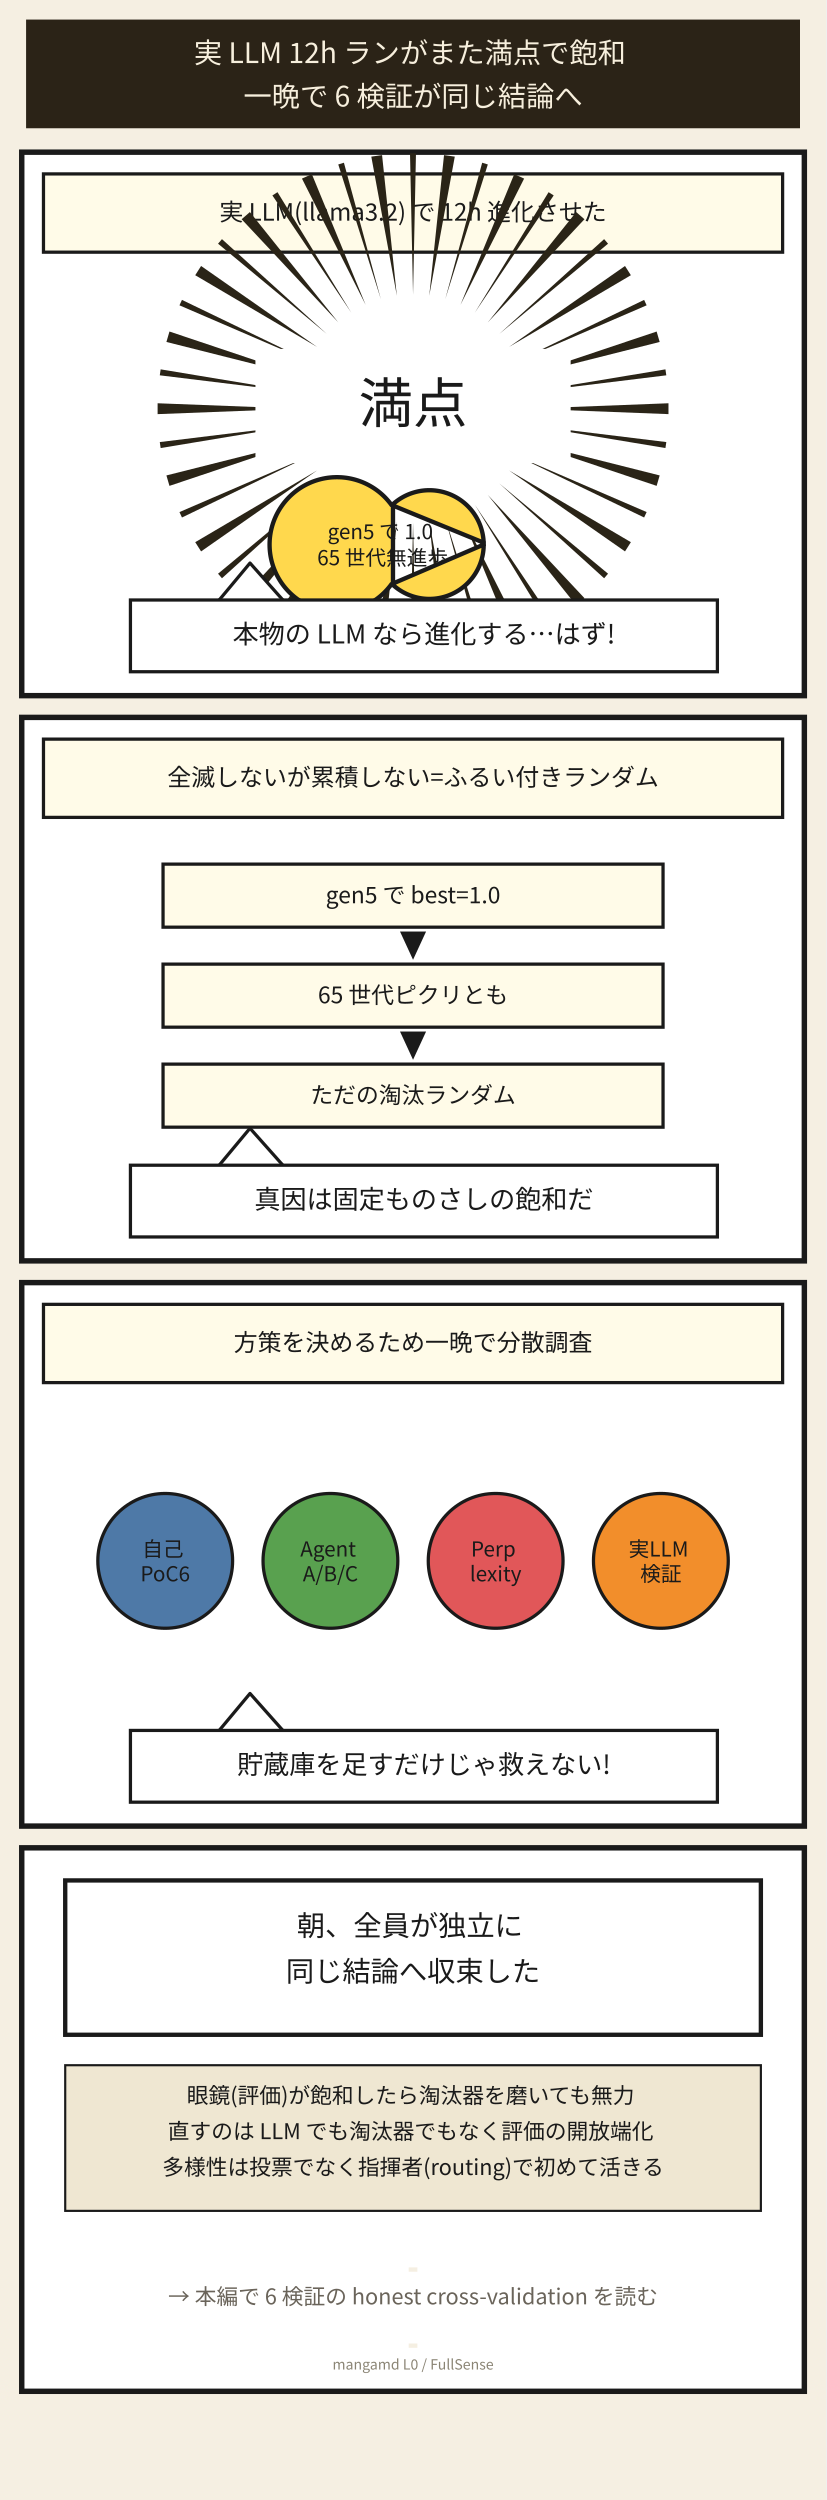
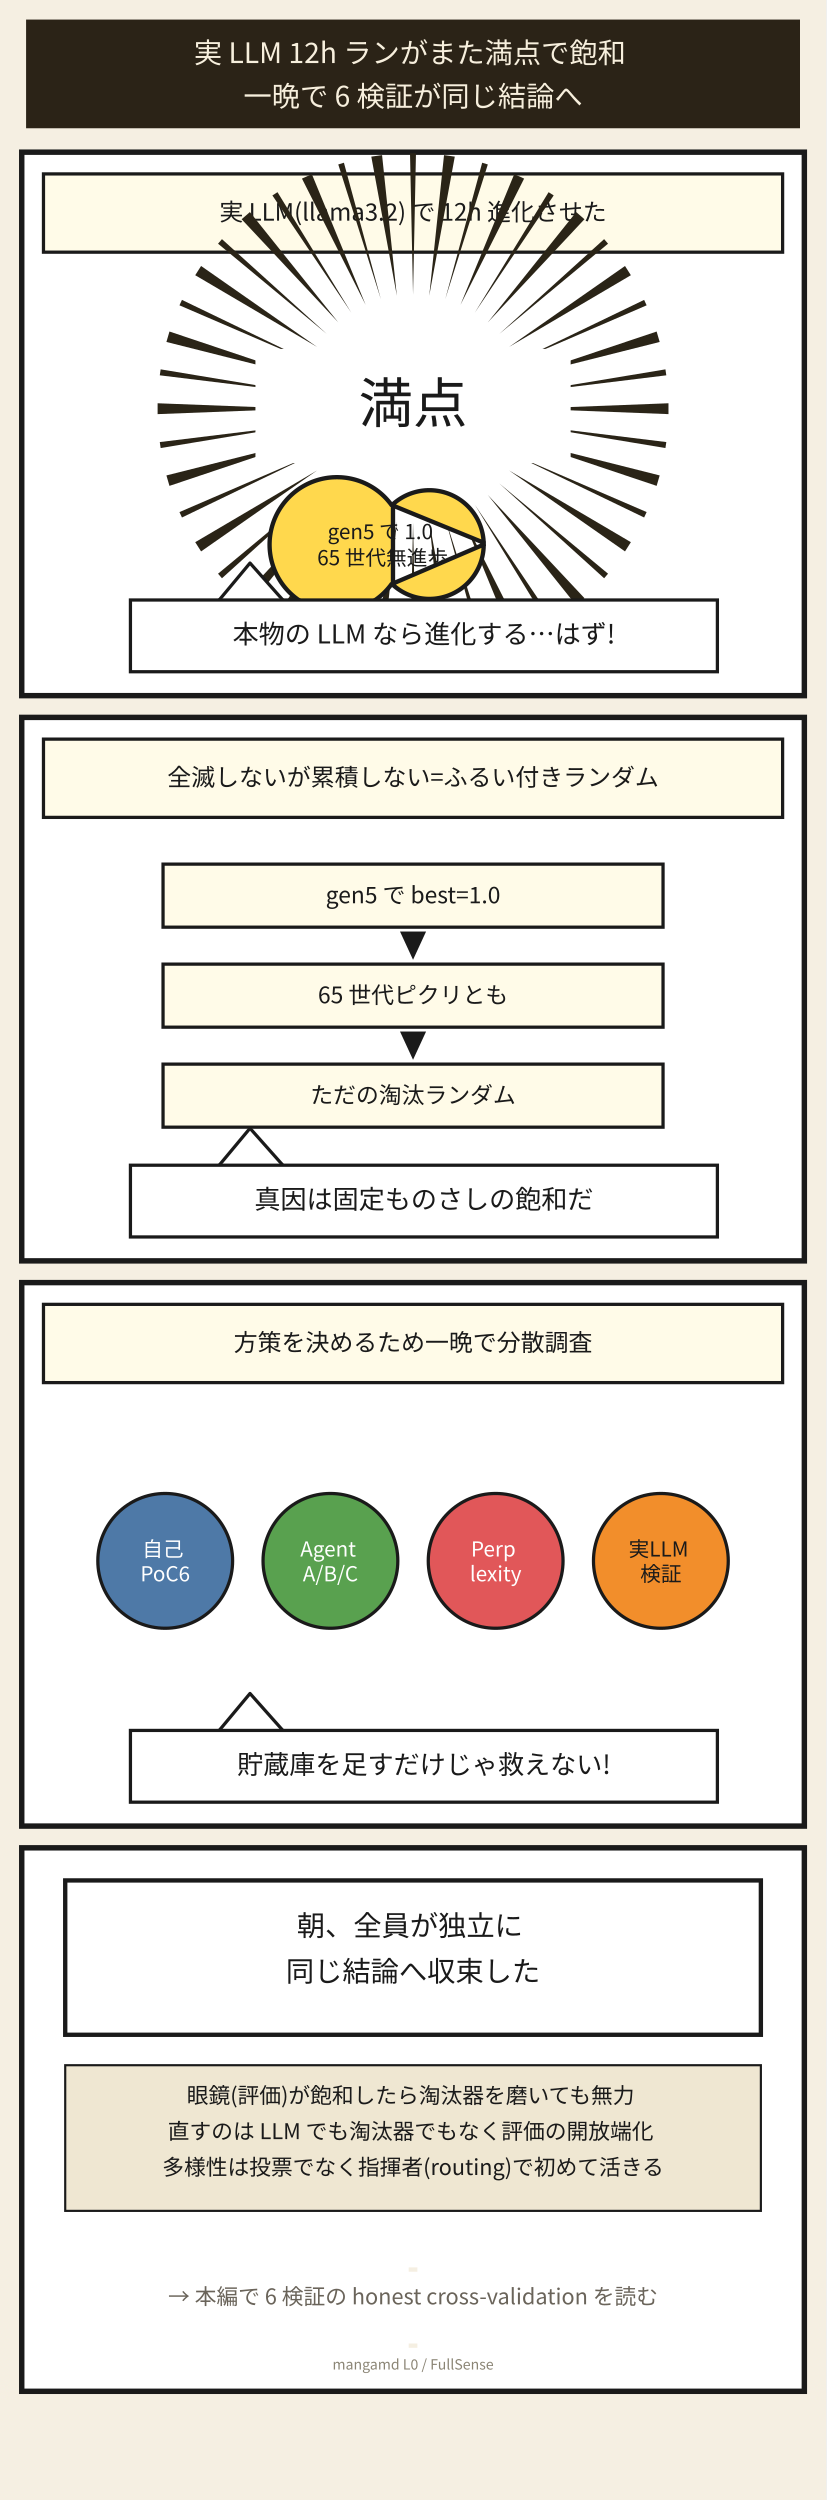
<svg xmlns="http://www.w3.org/2000/svg" viewBox="0 0 760 2300" role="img" aria-label="lldarwin v2 一晩マラソン #27" style="width:100%;height:auto;max-width:1200px">
  <defs />
  <rect width="760" height="2300" fill="#f5efe2" />
  <g transform="translate(0.00,0.00) scale(1)">
    <path d="M 24.00,18.00 L 736.00,18.00 L 736.00,118.00 L 24.00,118.00 Z" fill="#2b2317" stroke="none" stroke-width="3" />
    <text font-family="'Yu Gothic','Noto Sans CJK JP',sans-serif" font-size="26" fill="#f7efdd" text-anchor="middle">
      <tspan x="380.0" y="58.0">実 LLM 12h ランがまた満点で飽和</tspan>
      <tspan x="380.0" y="98.0">一晩で 6 検証が同じ結論へ</tspan>
    </text>
  </g>
  <g transform="translate(0.00,0.00) scale(1)">
    <path d="M 20.00,140.00 L 740.00,140.00 L 740.00,640.00 L 20.00,640.00 Z" fill="#ffffff" stroke="#1a1a1a" stroke-width="5" />
    <text font-family="'Yu Gothic','Noto Sans CJK JP',sans-serif" font-size="1" fill="#1a1a1a" text-anchor="middle">
      <tspan x="0.0" y="0.0" />
    </text>
  </g>
  <g transform="translate(0.00,0.00) scale(1)">
    <path d="M 20.00,660.00 L 740.00,660.00 L 740.00,1160.00 L 20.00,1160.00 Z" fill="#ffffff" stroke="#1a1a1a" stroke-width="5" />
    <text font-family="'Yu Gothic','Noto Sans CJK JP',sans-serif" font-size="1" fill="#1a1a1a" text-anchor="middle">
      <tspan x="0.0" y="0.0" />
    </text>
  </g>
  <g transform="translate(0.00,0.00) scale(1)">
    <path d="M 20.00,1180.00 L 740.00,1180.00 L 740.00,1680.00 L 20.00,1680.00 Z" fill="#ffffff" stroke="#1a1a1a" stroke-width="5" />
    <text font-family="'Yu Gothic','Noto Sans CJK JP',sans-serif" font-size="1" fill="#1a1a1a" text-anchor="middle">
      <tspan x="0.0" y="0.0" />
    </text>
  </g>
  <g transform="translate(0.00,0.00) scale(1)">
    <path d="M 20.00,1700.00 L 740.00,1700.00 L 740.00,2200.00 L 20.00,2200.00 Z" fill="#ffffff" stroke="#1a1a1a" stroke-width="5" />
    <text font-family="'Yu Gothic','Noto Sans CJK JP',sans-serif" font-size="1" fill="#1a1a1a" text-anchor="middle">
      <tspan x="0.0" y="0.0" />
    </text>
  </g>
  <g transform="translate(0.00,0.00) scale(1)">
    <path d="M 40.00,160.00 L 720.00,160.00 L 720.00,232.00 L 40.00,232.00 Z" fill="#fffbe8" stroke="#1a1a1a" stroke-width="3" />
    <text font-family="'Yu Gothic','Noto Sans CJK JP',sans-serif" font-size="22" fill="#1a1a1a" text-anchor="middle">
      <tspan x="380.0" y="203.0">実 LLM(llama3.2) で 12h 進化させた</tspan>
    </text>
  </g>
  <g>
    <path d="M 485.0,376.0 L 615.0,381.0 L 615.0,371.0 Z" fill="#2a2417" />
    <path d="M 483.9,390.9 L 612.2,412.2 L 613.0,406.7 Z" fill="#2a2417" />
    <path d="M 480.7,405.6 L 604.1,447.0 L 606.9,437.4 Z" fill="#2a2417" />
    <path d="M 475.5,419.6 L 592.6,476.1 L 594.9,471.1 Z" fill="#2a2417" />
    <path d="M 468.3,432.8 L 575.0,507.3 L 580.4,498.8 Z" fill="#2a2417" />
    <path d="M 459.4,444.8 L 555.8,532.0 L 559.4,527.8 Z" fill="#2a2417" />
    <path d="M 448.8,455.4 L 530.1,556.9 L 537.7,550.3 Z" fill="#2a2417" />
    <path d="M 436.8,464.3 L 504.7,575.2 L 509.4,572.2 Z" fill="#2a2417" />
    <path d="M 423.6,471.5 L 473.1,591.8 L 482.2,587.7 Z" fill="#2a2417" />
    <path d="M 409.6,476.7 L 443.6,602.3 L 448.8,600.7 Z" fill="#2a2417" />
    <path d="M 394.9,479.9 L 408.5,609.3 L 418.4,607.9 Z" fill="#2a2417" />
    <path d="M 380.0,481.0 L 377.3,611.0 L 382.8,611.0 Z" fill="#2a2417" />
    <path d="M 365.1,479.9 L 341.6,607.9 L 351.5,609.3 Z" fill="#2a2417" />
    <path d="M 350.4,476.7 L 311.2,600.7 L 316.4,602.3 Z" fill="#2a2417" />
    <path d="M 336.4,471.5 L 277.8,587.7 L 286.9,591.8 Z" fill="#2a2417" />
    <path d="M 323.2,464.3 L 250.6,572.2 L 255.3,575.2 Z" fill="#2a2417" />
    <path d="M 311.2,455.4 L 222.3,550.3 L 229.9,556.9 Z" fill="#2a2417" />
    <path d="M 300.6,444.8 L 200.6,527.8 L 204.2,532.0 Z" fill="#2a2417" />
    <path d="M 291.7,432.8 L 179.6,498.8 L 185.0,507.3 Z" fill="#2a2417" />
    <path d="M 284.5,419.6 L 165.1,471.1 L 167.4,476.1 Z" fill="#2a2417" />
    <path d="M 279.3,405.6 L 153.1,437.4 L 155.9,447.0 Z" fill="#2a2417" />
    <path d="M 276.1,390.9 L 147.0,406.7 L 147.8,412.2 Z" fill="#2a2417" />
    <path d="M 275.0,376.0 L 145.0,371.0 L 145.0,381.0 Z" fill="#2a2417" />
    <path d="M 276.1,361.1 L 147.8,339.8 L 147.0,345.3 Z" fill="#2a2417" />
    <path d="M 279.3,346.4 L 155.9,305.0 L 153.1,314.6 Z" fill="#2a2417" />
    <path d="M 284.5,332.4 L 167.4,275.9 L 165.1,280.9 Z" fill="#2a2417" />
    <path d="M 291.7,319.2 L 185.0,244.7 L 179.6,253.2 Z" fill="#2a2417" />
    <path d="M 300.6,307.2 L 204.2,220.0 L 200.6,224.2 Z" fill="#2a2417" />
    <path d="M 311.2,296.6 L 229.9,195.1 L 222.3,201.7 Z" fill="#2a2417" />
    <path d="M 323.2,287.7 L 255.3,176.8 L 250.6,179.8 Z" fill="#2a2417" />
    <path d="M 336.4,280.5 L 286.9,160.2 L 277.8,164.3 Z" fill="#2a2417" />
    <path d="M 350.4,275.3 L 316.4,149.7 L 311.2,151.3 Z" fill="#2a2417" />
    <path d="M 365.1,272.1 L 351.5,142.7 L 341.6,144.1 Z" fill="#2a2417" />
    <path d="M 380.0,271.0 L 382.7,141.0 L 377.2,141.0 Z" fill="#2a2417" />
    <path d="M 394.9,272.1 L 418.4,144.1 L 408.5,142.7 Z" fill="#2a2417" />
    <path d="M 409.6,275.3 L 448.8,151.3 L 443.6,149.7 Z" fill="#2a2417" />
    <path d="M 423.6,280.5 L 482.2,164.3 L 473.1,160.2 Z" fill="#2a2417" />
    <path d="M 436.8,287.7 L 509.4,179.8 L 504.7,176.8 Z" fill="#2a2417" />
    <path d="M 448.8,296.6 L 537.7,201.7 L 530.1,195.1 Z" fill="#2a2417" />
    <path d="M 459.4,307.2 L 559.4,224.2 L 555.8,220.0 Z" fill="#2a2417" />
    <path d="M 468.3,319.2 L 580.4,253.2 L 575.0,244.7 Z" fill="#2a2417" />
    <path d="M 475.5,332.4 L 594.9,280.9 L 592.6,275.9 Z" fill="#2a2417" />
    <path d="M 480.7,346.4 L 606.9,314.6 L 604.1,305.0 Z" fill="#2a2417" />
    <path d="M 483.9,361.1 L 613.0,345.3 L 612.2,339.8 Z" fill="#2a2417" />
  </g>
  <g transform="translate(0.00,0.00) scale(1)">
    <path d="M 235.00,321.00 L 525.00,321.00 L 525.00,426.00 L 235.00,426.00 Z" fill="#ffffff" stroke="none" stroke-width="3" />
    <text font-family="'Yu Gothic','Noto Sans CJK JP',sans-serif" font-size="50" fill="#1a1a1a" text-anchor="middle">
      <tspan x="380.0" y="389.0">満点</tspan>
    </text>
  </g>
  <path d="M 360.16,537.44 L 358.86,539.17 L 357.49,540.85 L 356.07,542.49 L 354.60,544.07 L 353.07,545.60 L 351.49,547.07 L 349.85,548.49 L 348.17,549.86 L 346.44,551.16 L 344.67,552.40 L 342.85,553.58 L 341.00,554.69 L 339.11,555.74 L 337.18,556.73 L 335.22,557.64 L 333.23,558.49 L 331.21,559.26 L 329.16,559.97 L 327.09,560.60 L 325.00,561.16 L 322.89,561.65 L 320.77,562.06 L 318.63,562.40 L 316.48,562.66 L 314.32,562.85 L 312.16,562.96 L 310.00,563.00 L 307.84,562.96 L 305.68,562.85 L 303.52,562.66 L 301.37,562.40 L 299.23,562.06 L 297.11,561.65 L 295.00,561.16 L 292.91,560.60 L 290.84,559.97 L 288.79,559.26 L 286.77,558.49 L 284.78,557.64 L 282.82,556.73 L 280.89,555.74 L 279.00,554.69 L 277.15,553.58 L 275.33,552.40 L 273.56,551.16 L 271.83,549.86 L 270.15,548.49 L 268.51,547.07 L 266.93,545.60 L 265.40,544.07 L 263.93,542.49 L 262.51,540.85 L 261.14,539.17 L 259.84,537.44 L 258.60,535.67 L 257.42,533.85 L 256.31,532.00 L 255.26,530.11 L 254.27,528.18 L 253.36,526.22 L 252.51,524.23 L 251.74,522.21 L 251.03,520.16 L 250.40,518.09 L 249.84,516.00 L 249.35,513.89 L 248.94,511.77 L 248.60,509.63 L 248.34,507.48 L 248.15,505.32 L 248.04,503.16 L 248.00,501.00 L 248.04,498.84 L 248.15,496.68 L 248.34,494.52 L 248.60,492.37 L 248.94,490.23 L 249.35,488.11 L 249.84,486.00 L 250.40,483.91 L 251.03,481.84 L 251.74,479.79 L 252.51,477.77 L 253.36,475.78 L 254.27,473.82 L 255.26,471.89 L 256.31,470.00 L 257.42,468.15 L 258.60,466.33 L 259.84,464.56 L 261.14,462.83 L 262.51,461.15 L 263.93,459.51 L 265.40,457.93 L 266.93,456.40 L 268.51,454.93 L 270.15,453.51 L 271.83,452.14 L 273.56,450.84 L 275.33,449.60 L 277.15,448.42 L 279.00,447.31 L 280.89,446.26 L 282.82,445.27 L 284.78,444.36 L 286.77,443.51 L 288.79,442.74 L 290.84,442.03 L 292.91,441.40 L 295.00,440.84 L 297.11,440.35 L 299.23,439.94 L 301.37,439.60 L 303.52,439.34 L 305.68,439.15 L 307.84,439.04 L 310.00,439.00 L 312.16,439.04 L 314.32,439.15 L 316.48,439.34 L 318.63,439.60 L 320.77,439.94 L 322.89,440.35 L 325.00,440.84 L 327.09,441.40 L 329.16,442.03 L 331.21,442.74 L 333.23,443.51 L 335.22,444.36 L 337.18,445.27 L 339.11,446.26 L 341.00,447.31 L 342.85,448.42 L 344.67,449.60 L 346.44,450.84 L 348.17,452.14 L 349.85,453.51 L 351.49,454.93 L 353.07,456.40 L 354.60,457.93 L 356.07,459.51 L 357.49,461.15 L 358.86,462.83 L 360.16,464.56 L 444.97,499.26 L 444.88,497.51 L 444.73,495.77 L 444.51,494.04 L 444.24,492.32 L 443.91,490.60 L 443.51,488.90 L 443.06,487.22 L 442.55,485.55 L 441.98,483.90 L 441.36,482.27 L 440.68,480.66 L 439.94,479.08 L 439.15,477.53 L 438.30,476.00 L 437.40,474.50 L 436.45,473.04 L 435.45,471.61 L 434.40,470.22 L 433.30,468.86 L 432.16,467.54 L 430.97,466.27 L 429.73,465.03 L 428.46,463.84 L 427.14,462.70 L 425.78,461.60 L 424.39,460.55 L 422.96,459.55 L 421.50,458.60 L 420.00,457.70 L 418.47,456.85 L 416.92,456.06 L 415.34,455.32 L 413.73,454.64 L 412.10,454.02 L 410.45,453.45 L 408.78,452.94 L 407.10,452.49 L 405.40,452.09 L 403.68,451.76 L 401.96,451.49 L 400.23,451.27 L 398.49,451.12 L 396.74,451.03 L 395.00,451.00 L 393.26,451.03 L 391.51,451.12 L 389.77,451.27 L 388.04,451.49 L 386.32,451.76 L 384.60,452.09 L 382.90,452.49 L 381.22,452.94 L 379.55,453.45 L 377.90,454.02 L 376.27,454.64 L 374.66,455.32 L 373.08,456.06 L 371.53,456.85 L 370.00,457.70 L 368.50,458.60 L 367.04,459.55 L 365.61,460.55 L 364.22,461.60 L 362.86,462.70 L 361.54,463.84 L 361.54,538.16 L 362.86,539.30 L 364.22,540.40 L 365.61,541.45 L 367.04,542.45 L 368.50,543.40 L 370.00,544.30 L 371.53,545.15 L 373.08,545.94 L 374.66,546.68 L 376.27,547.36 L 377.90,547.98 L 379.55,548.55 L 381.22,549.06 L 382.90,549.51 L 384.60,549.91 L 386.32,550.24 L 388.04,550.51 L 389.77,550.73 L 391.51,550.88 L 393.26,550.97 L 395.00,551.00 L 396.74,550.97 L 398.49,550.88 L 400.23,550.73 L 401.96,550.51 L 403.68,550.24 L 405.40,549.91 L 407.10,549.51 L 408.78,549.06 L 410.45,548.55 L 412.10,547.98 L 413.73,547.36 L 415.34,546.68 L 416.92,545.94 L 418.47,545.15 L 420.00,544.30 L 421.50,543.40 L 422.96,542.45 L 424.39,541.45 L 425.78,540.40 L 427.14,539.30 L 428.46,538.16 L 429.73,536.97 L 430.97,535.73 L 432.16,534.46 L 433.30,533.14 L 434.40,531.78 L 435.45,530.39 L 436.45,528.96 L 437.40,527.50 L 438.30,526.00 L 439.15,524.47 L 439.94,522.92 L 440.68,521.34 L 441.36,519.73 L 441.98,518.10 L 442.55,516.45 L 443.06,514.78 L 443.51,513.10 L 443.91,511.40 L 444.24,509.68 L 444.51,507.96 L 444.73,506.23 L 444.88,504.49 L 444.97,502.74 L 445.00,501.00 Z" fill="#ffd84d" stroke="#1a1a1a" stroke-width="4" fill-rule="nonzero" />
  <g transform="translate(0.00,0.00) scale(1)">
    <path d="M 348.00,476.00 L 352.00,476.00 L 352.00,479.00 L 348.00,479.00 Z" fill="#ffd84d" stroke="none" stroke-width="3" />
    <text font-family="'Yu Gothic','Noto Sans CJK JP',sans-serif" font-size="19" fill="#1a1a1a" text-anchor="middle">
      <tspan x="352.0" y="496.0">gen5 で 1.0</tspan>
      <tspan x="352.0" y="520.0">65 世代無進歩</tspan>
    </text>
  </g>
  <g transform="translate(0.00,0.00) scale(1)">
    <path d="M 200.00,554.00 L 230.00,518.00 L 262.00,554.00 Z" fill="#ffffff" stroke="#1a1a1a" stroke-width="3" stroke-linejoin="round" />
    <path d="M 120.00,552.00 L 660.00,552.00 L 660.00,618.00 L 120.00,618.00 Z" fill="#ffffff" stroke="#1a1a1a" stroke-width="3" />
    <text font-family="'Yu Gothic','Noto Sans CJK JP',sans-serif" font-size="24" fill="#1a1a1a" text-anchor="middle">
      <tspan x="390.0" y="592.0">本物の LLM なら進化する…はず!</tspan>
    </text>
  </g>
  <g transform="translate(0.00,0.00) scale(1)">
    <path d="M 40.00,680.00 L 720.00,680.00 L 720.00,752.00 L 40.00,752.00 Z" fill="#fffbe8" stroke="#1a1a1a" stroke-width="3" />
    <text font-family="'Yu Gothic','Noto Sans CJK JP',sans-serif" font-size="22" fill="#1a1a1a" text-anchor="middle">
      <tspan x="380.0" y="723.0">全滅しないが累積しない=ふるい付きランダム</tspan>
    </text>
  </g>
  <g transform="translate(0.00,0.00) scale(1)">
    <path d="M 150.00,795.00 L 610.00,795.00 L 610.00,853.00 L 150.00,853.00 Z" fill="#fffbe8" stroke="#1a1a1a" stroke-width="3" />
    <text font-family="'Yu Gothic','Noto Sans CJK JP',sans-serif" font-size="21" fill="#1a1a1a" text-anchor="middle">
      <tspan x="380.0" y="831.0">gen5 で best=1.0</tspan>
    </text>
  </g>
  <g transform="translate(0.00,0.00) scale(1)">
    <path d="M 368.00,857.00 L 392.00,857.00 L 380.00,883.00 Z" fill="#1a1a1a" stroke="none" stroke-width="3" />
    <text font-family="'Yu Gothic','Noto Sans CJK JP',sans-serif" font-size="1" fill="#1a1a1a" text-anchor="middle">
      <tspan x="0.0" y="0.0" />
    </text>
  </g>
  <g transform="translate(0.00,0.00) scale(1)">
    <path d="M 150.00,887.00 L 610.00,887.00 L 610.00,945.00 L 150.00,945.00 Z" fill="#fffbe8" stroke="#1a1a1a" stroke-width="3" />
    <text font-family="'Yu Gothic','Noto Sans CJK JP',sans-serif" font-size="21" fill="#1a1a1a" text-anchor="middle">
      <tspan x="380.0" y="923.0">65 世代ピクリとも</tspan>
    </text>
  </g>
  <g transform="translate(0.00,0.00) scale(1)">
    <path d="M 368.00,949.00 L 392.00,949.00 L 380.00,975.00 Z" fill="#1a1a1a" stroke="none" stroke-width="3" />
    <text font-family="'Yu Gothic','Noto Sans CJK JP',sans-serif" font-size="1" fill="#1a1a1a" text-anchor="middle">
      <tspan x="0.0" y="0.0" />
    </text>
  </g>
  <g transform="translate(0.00,0.00) scale(1)">
    <path d="M 150.00,979.00 L 610.00,979.00 L 610.00,1037.00 L 150.00,1037.00 Z" fill="#fffbe8" stroke="#1a1a1a" stroke-width="3" />
    <text font-family="'Yu Gothic','Noto Sans CJK JP',sans-serif" font-size="21" fill="#1a1a1a" text-anchor="middle">
      <tspan x="380.0" y="1015.0">ただの淘汰ランダム</tspan>
    </text>
  </g>
  <g transform="translate(0.00,0.00) scale(1)">
    <path d="M 200.00,1074.00 L 230.00,1038.00 L 262.00,1074.00 Z" fill="#ffffff" stroke="#1a1a1a" stroke-width="3" stroke-linejoin="round" />
    <path d="M 120.00,1072.00 L 660.00,1072.00 L 660.00,1138.00 L 120.00,1138.00 Z" fill="#ffffff" stroke="#1a1a1a" stroke-width="3" />
    <text font-family="'Yu Gothic','Noto Sans CJK JP',sans-serif" font-size="24" fill="#1a1a1a" text-anchor="middle">
      <tspan x="390.0" y="1112.0">真因は固定ものさしの飽和だ</tspan>
    </text>
  </g>
  <g transform="translate(0.00,0.00) scale(1)">
    <path d="M 40.00,1200.00 L 720.00,1200.00 L 720.00,1272.00 L 40.00,1272.00 Z" fill="#fffbe8" stroke="#1a1a1a" stroke-width="3" />
    <text font-family="'Yu Gothic','Noto Sans CJK JP',sans-serif" font-size="22" fill="#1a1a1a" text-anchor="middle">
      <tspan x="380.0" y="1243.0">方策を決めるため一晩で分散調査</tspan>
    </text>
  </g>
  <g transform="translate(0.00,0.00) scale(1)">
    <path d="M 90.00,1436.00 a 62.00,62.00 0 1,0 124.00,0 a 62.00,62.00 0 1,0 -124.00,0 Z" fill="#4e79a7" stroke="#1a1a1a" stroke-width="3" />
-     <text font-family="'Yu Gothic','Noto Sans CJK JP',sans-serif" font-size="19" fill="#1a1a1a" text-anchor="middle">
+     <text font-family="'Yu Gothic','Noto Sans CJK JP',sans-serif" font-size="19" fill="#ffffff" text-anchor="middle">
      <tspan x="152.0" y="1432.0">自己</tspan>
      <tspan x="152.0" y="1454.8">PoC6</tspan>
    </text>
  </g>
  <g transform="translate(0.00,0.00) scale(1)">
    <path d="M 242.00,1436.00 a 62.00,62.00 0 1,0 124.00,0 a 62.00,62.00 0 1,0 -124.00,0 Z" fill="#59a14f" stroke="#1a1a1a" stroke-width="3" />
-     <text font-family="'Yu Gothic','Noto Sans CJK JP',sans-serif" font-size="19" fill="#1a1a1a" text-anchor="middle">
+     <text font-family="'Yu Gothic','Noto Sans CJK JP',sans-serif" font-size="19" fill="#ffffff" text-anchor="middle">
      <tspan x="304.0" y="1432.0">Agent</tspan>
      <tspan x="304.0" y="1454.8">A/B/C</tspan>
    </text>
  </g>
  <g transform="translate(0.00,0.00) scale(1)">
    <path d="M 394.00,1436.00 a 62.00,62.00 0 1,0 124.00,0 a 62.00,62.00 0 1,0 -124.00,0 Z" fill="#e15759" stroke="#1a1a1a" stroke-width="3" />
-     <text font-family="'Yu Gothic','Noto Sans CJK JP',sans-serif" font-size="19" fill="#1a1a1a" text-anchor="middle">
+     <text font-family="'Yu Gothic','Noto Sans CJK JP',sans-serif" font-size="19" fill="#ffffff" text-anchor="middle">
      <tspan x="456.0" y="1432.0">Perp</tspan>
      <tspan x="456.0" y="1454.8">lexity</tspan>
    </text>
  </g>
  <g transform="translate(0.00,0.00) scale(1)">
    <path d="M 546.00,1436.00 a 62.00,62.00 0 1,0 124.00,0 a 62.00,62.00 0 1,0 -124.00,0 Z" fill="#f28e2b" stroke="#1a1a1a" stroke-width="3" />
    <text font-family="'Yu Gothic','Noto Sans CJK JP',sans-serif" font-size="19" fill="#1a1a1a" text-anchor="middle">
      <tspan x="608.0" y="1432.0">実LLM</tspan>
      <tspan x="608.0" y="1454.8">検証</tspan>
    </text>
  </g>
  <g transform="translate(0.00,0.00) scale(1)">
    <path d="M 200.00,1594.00 L 230.00,1558.00 L 262.00,1594.00 Z" fill="#ffffff" stroke="#1a1a1a" stroke-width="3" stroke-linejoin="round" />
    <path d="M 120.00,1592.00 L 660.00,1592.00 L 660.00,1658.00 L 120.00,1658.00 Z" fill="#ffffff" stroke="#1a1a1a" stroke-width="3" />
    <text font-family="'Yu Gothic','Noto Sans CJK JP',sans-serif" font-size="24" fill="#1a1a1a" text-anchor="middle">
      <tspan x="390.0" y="1632.0">貯蔵庫を足すだけじゃ救えない!</tspan>
    </text>
  </g>
  <g transform="translate(0.00,0.00) scale(1)">
    <path d="M 60.00,1730.00 L 700.00,1730.00 L 700.00,1872.00 L 60.00,1872.00 Z" fill="#ffffff" stroke="#1a1a1a" stroke-width="4" />
    <text font-family="'Yu Gothic','Noto Sans CJK JP',sans-serif" font-size="26" fill="#1a1a1a" text-anchor="middle">
      <tspan x="380.0" y="1781.0">朝、全員が独立に</tspan>
      <tspan x="380.0" y="1823.0">同じ結論へ収束した</tspan>
    </text>
  </g>
  <g transform="translate(0.00,0.00) scale(1)">
    <path d="M 60.00,1900.00 L 700.00,1900.00 L 700.00,2034.00 L 60.00,2034.00 Z" fill="#efe7d2" stroke="#1a1a1a" stroke-width="2" />
    <text font-family="'Yu Gothic','Noto Sans CJK JP',sans-serif" font-size="20" fill="#1a1a1a" text-anchor="middle">
      <tspan x="380.0" y="1935.0">眼鏡(評価)が飽和したら淘汰器を磨いても無力</tspan>
      <tspan x="380.0" y="1968.0">直すのは LLM でも淘汰器でもなく評価の開放端化</tspan>
      <tspan x="380.0" y="2001.0">多様性は投票でなく指揮者(routing)で初めて活きる</tspan>
    </text>
  </g>
  <g transform="translate(0.00,0.00) scale(1)">
    <path d="M 376.00,2086.00 L 384.00,2086.00 L 384.00,2090.00 L 376.00,2090.00 Z" fill="#f5efe2" stroke="none" stroke-width="3" />
    <text font-family="'Yu Gothic','Noto Sans CJK JP',sans-serif" font-size="20" fill="#6a645a" text-anchor="middle">
      <tspan x="380.0" y="2120.0">→ 本編で 6 検証の honest cross-validation を読む</tspan>
    </text>
  </g>
  <g transform="translate(0.00,0.00) scale(1)">
    <path d="M 376.00,2156.00 L 384.00,2156.00 L 384.00,2160.00 L 376.00,2160.00 Z" fill="#f5efe2" stroke="none" stroke-width="3" />
    <text font-family="'Yu Gothic','Noto Sans CJK JP',sans-serif" font-size="13" fill="#8a8474" text-anchor="middle">
      <tspan x="380.0" y="2180.0">mangamd L0 / FullSense</tspan>
    </text>
  </g>
</svg>
